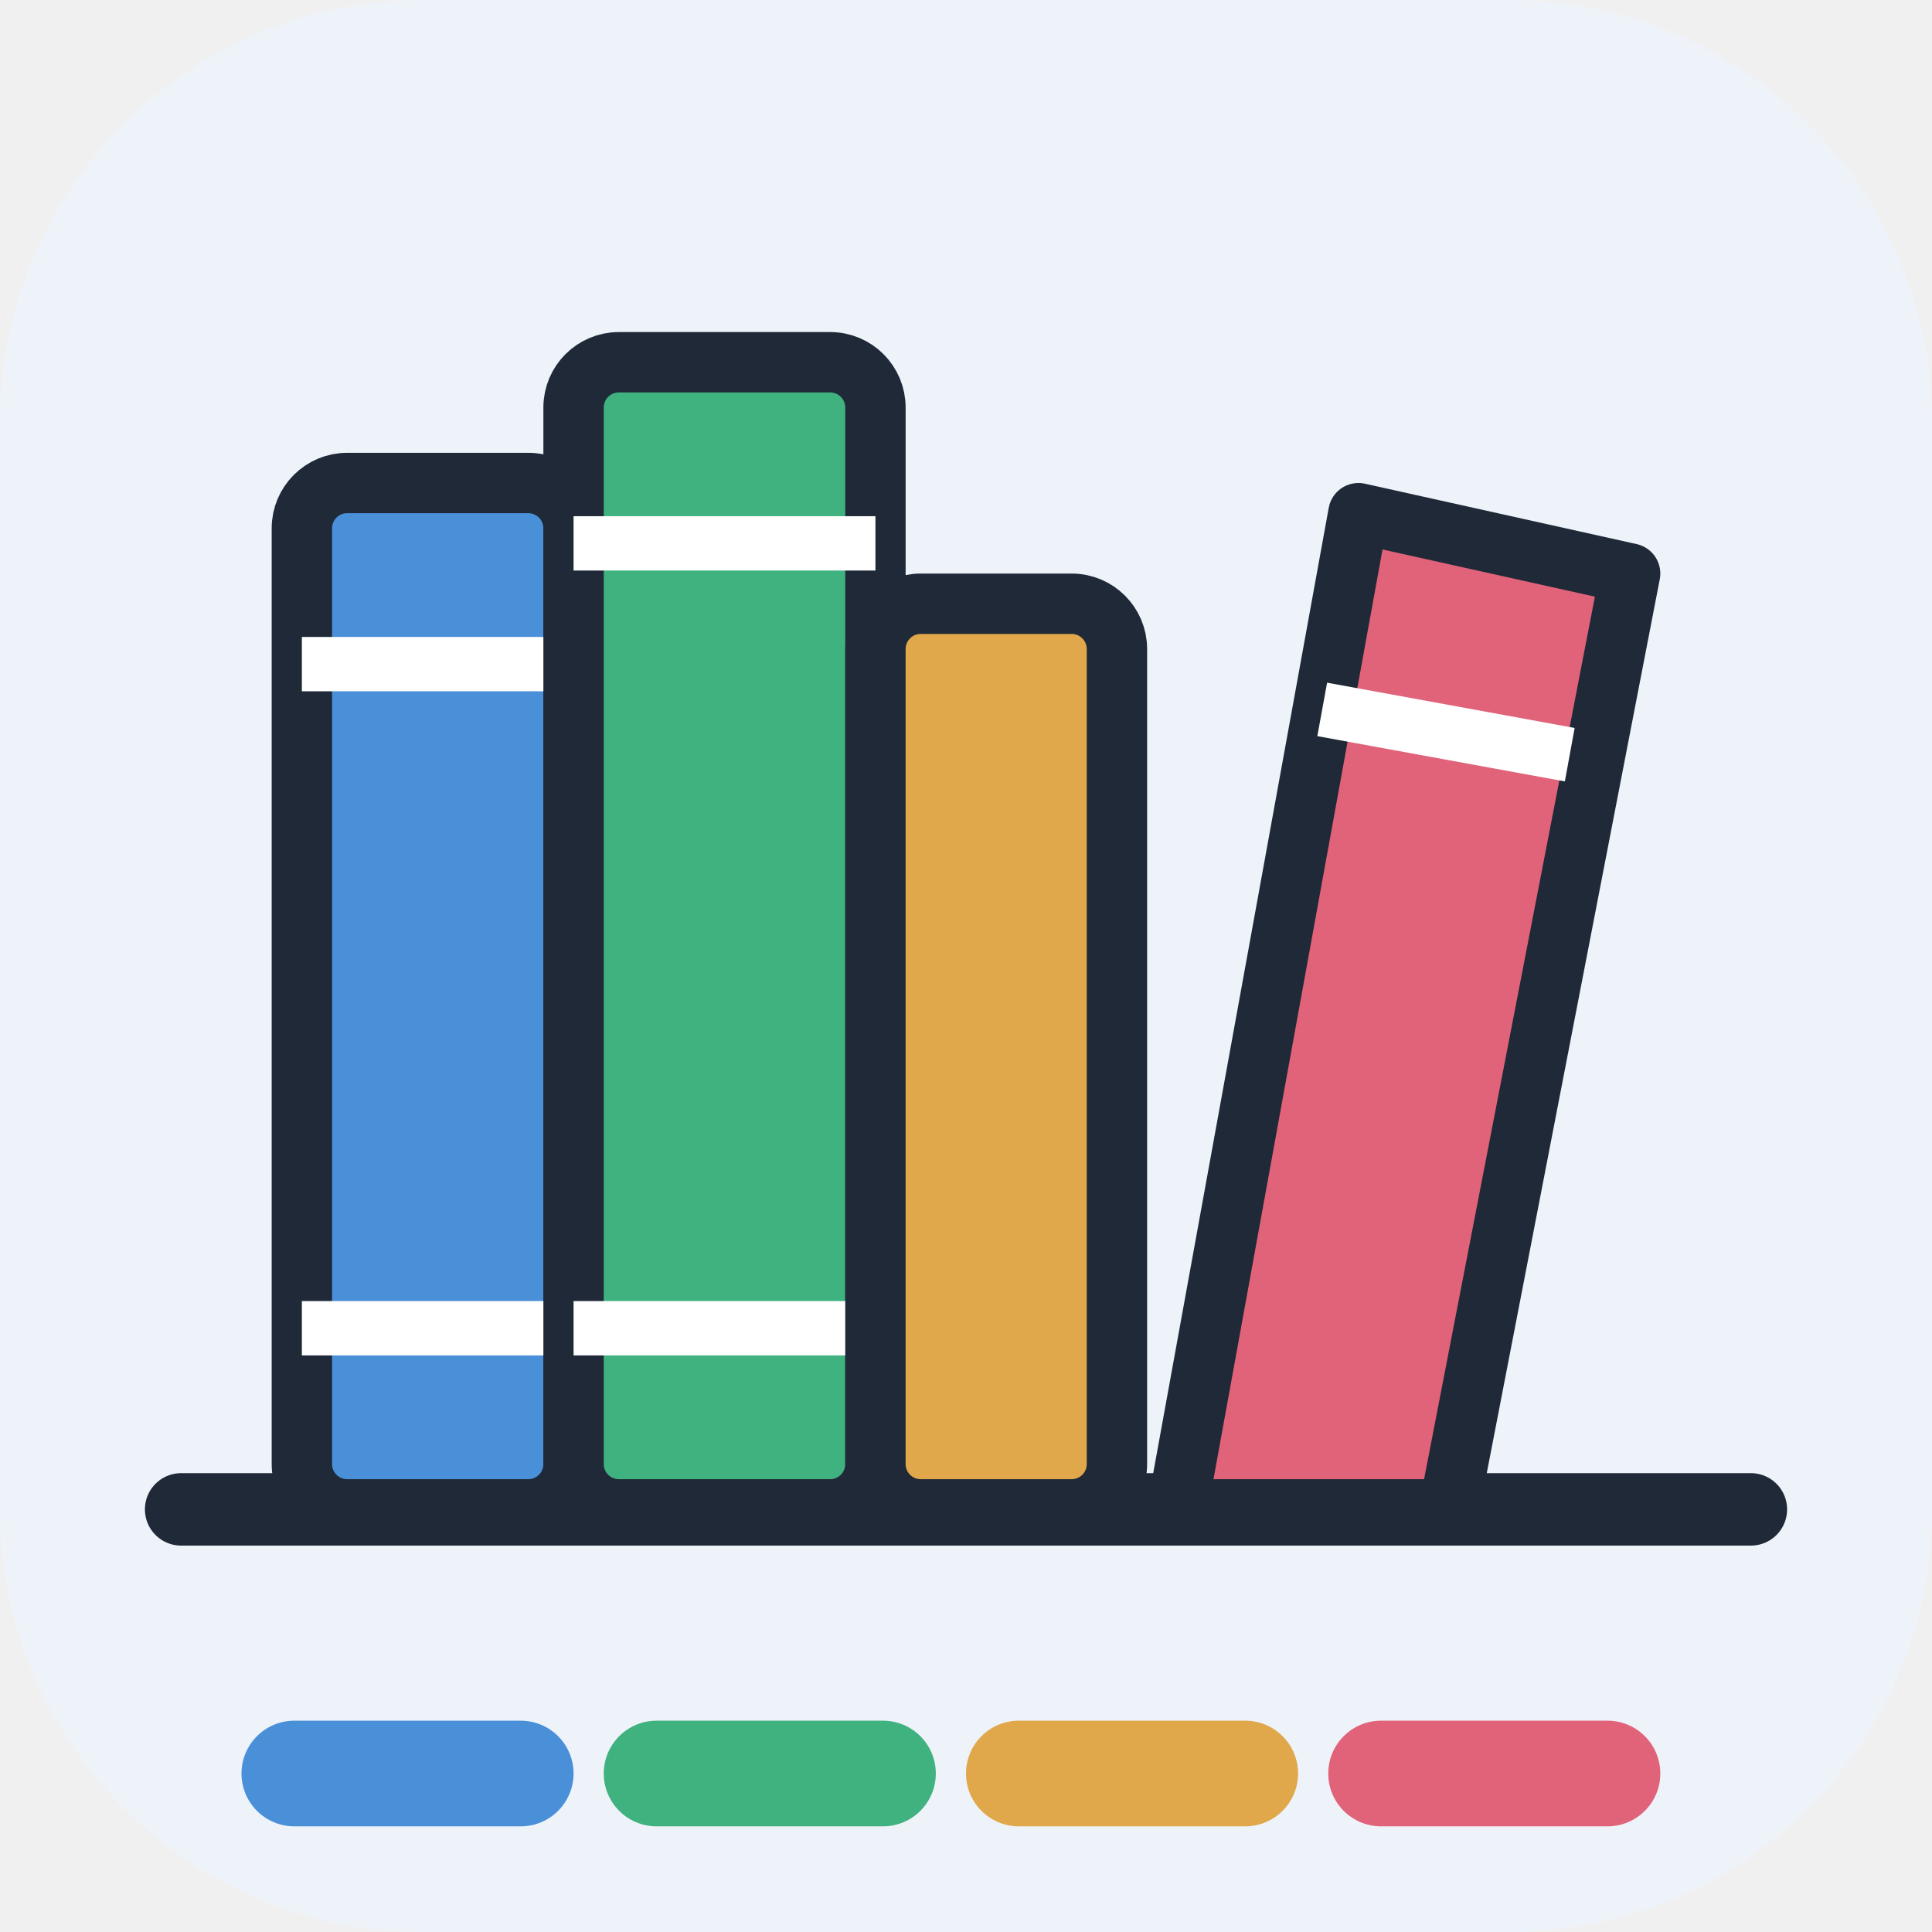
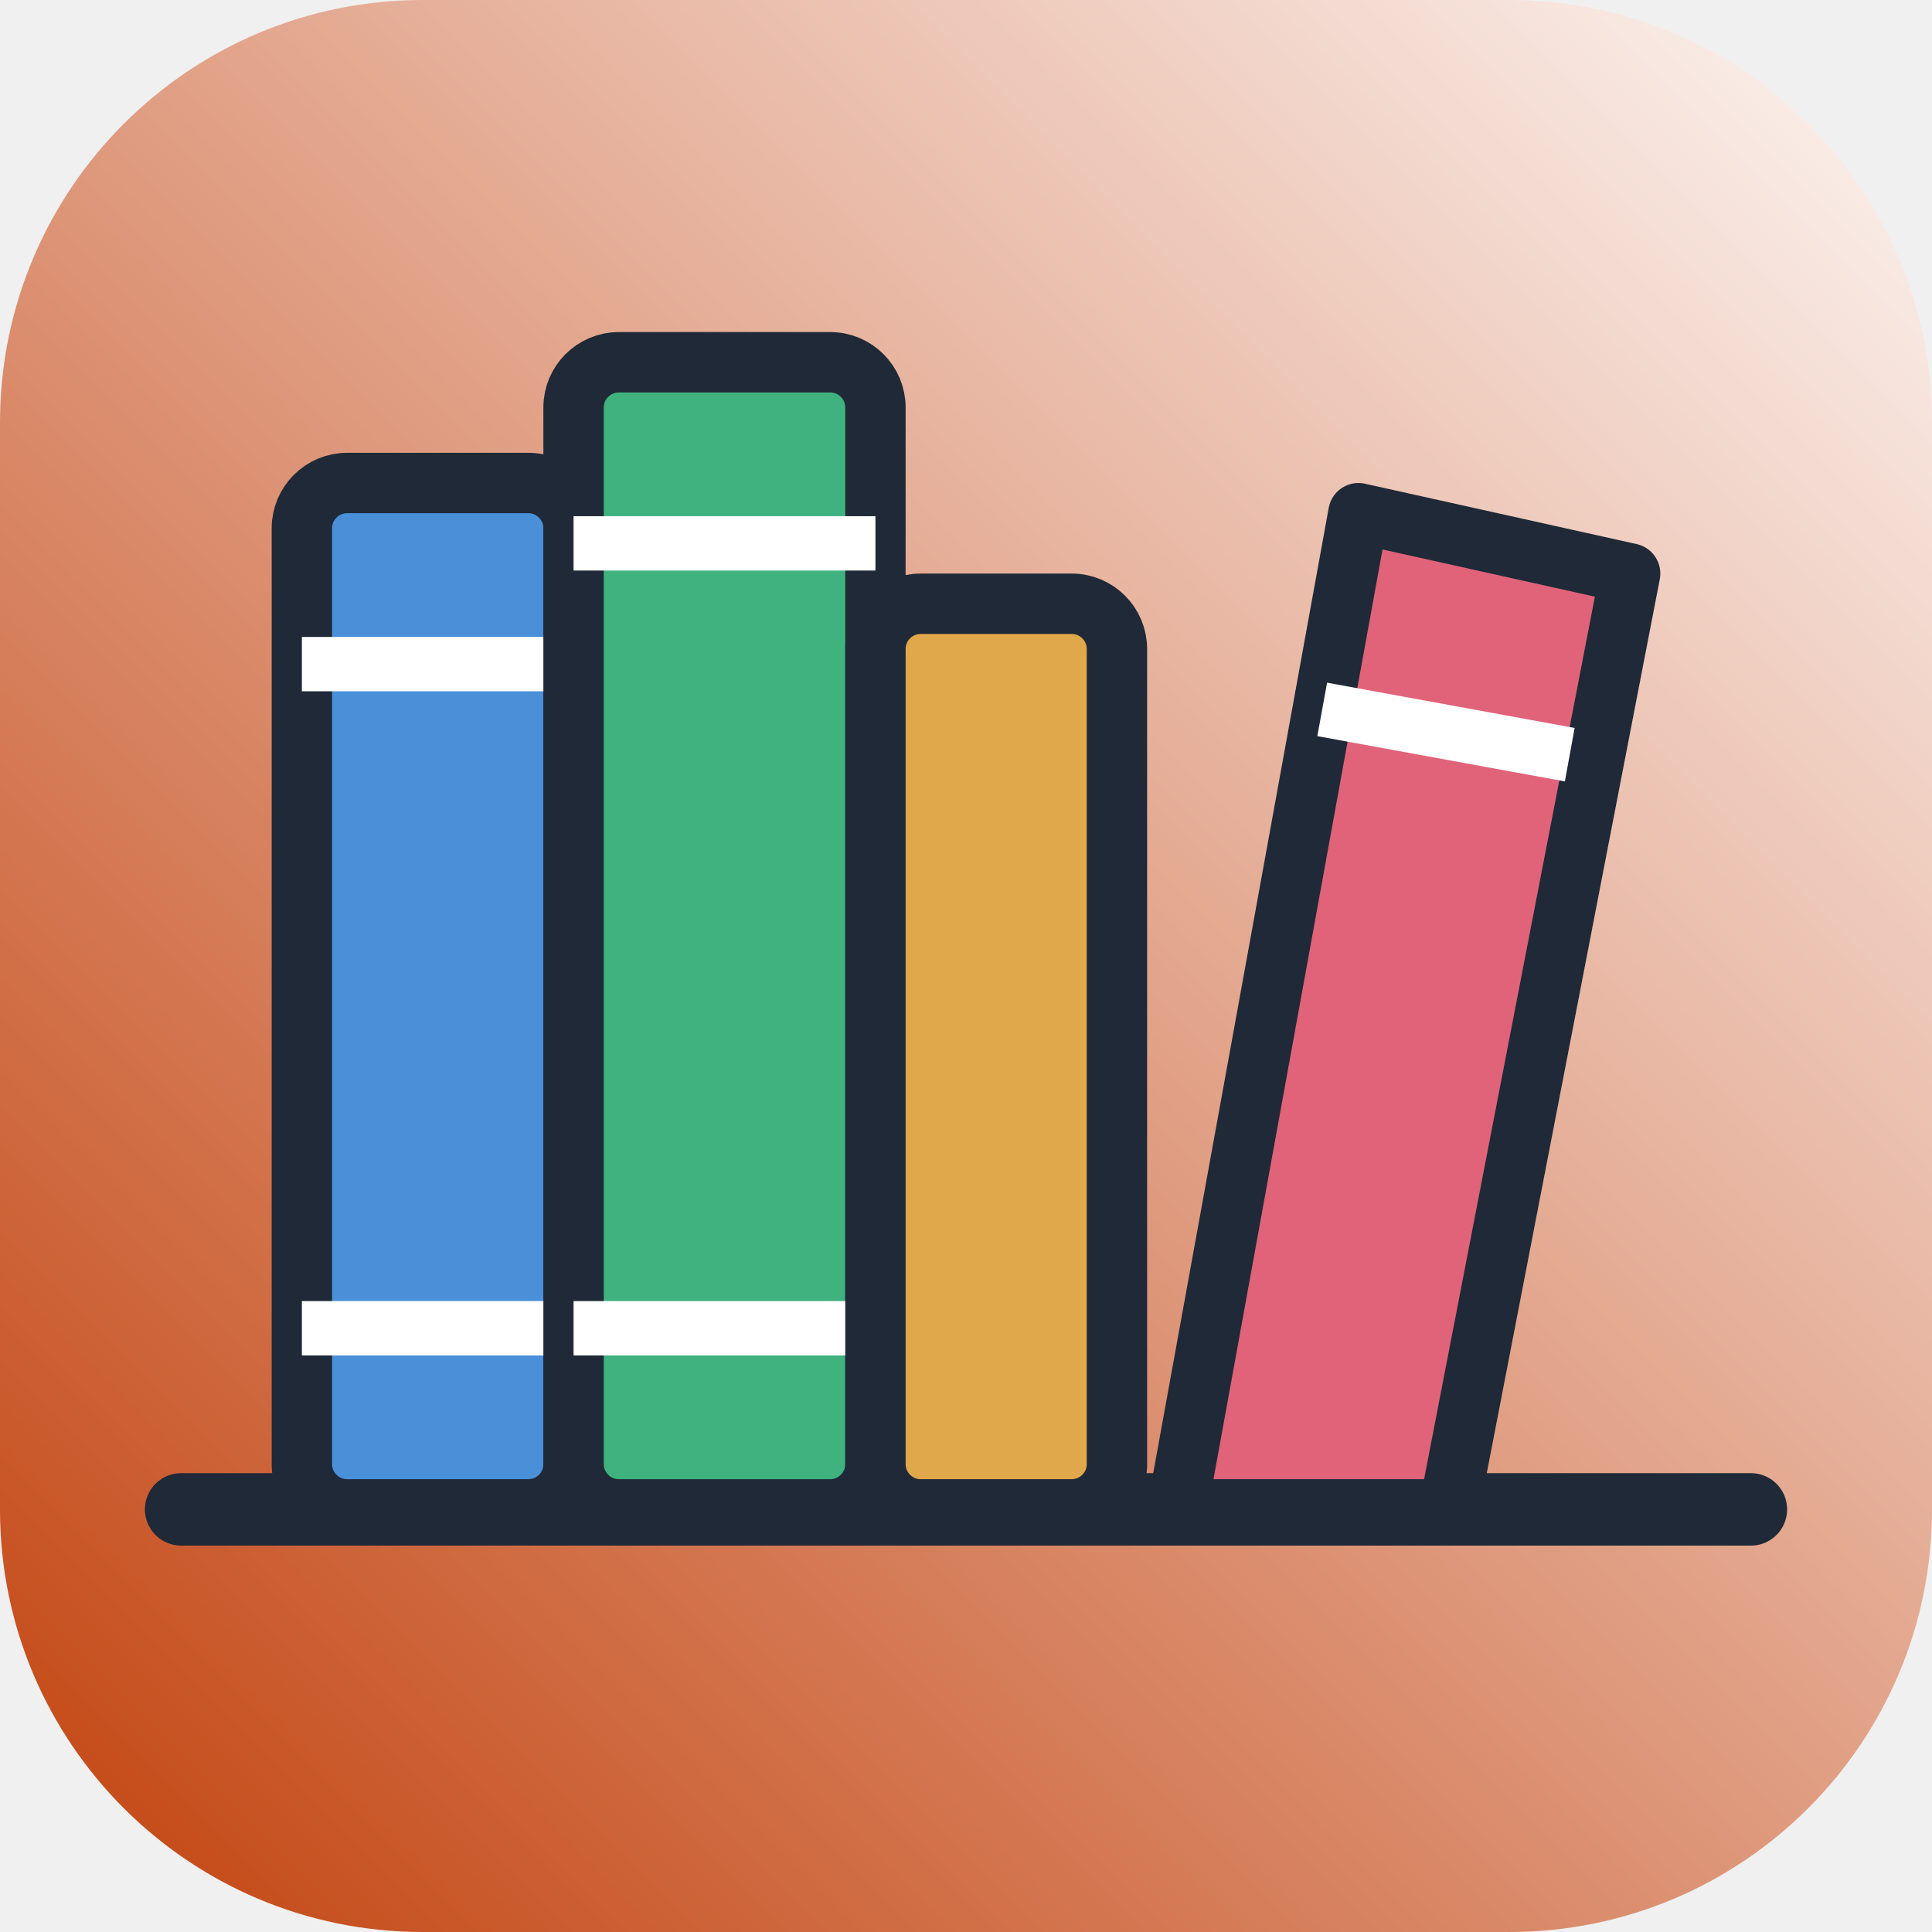
<svg xmlns="http://www.w3.org/2000/svg" viewBox="0 0 64 64" role="img" aria-label="Libros">
-   <rect x="0" y="0" width="64" height="64" rx="14" fill="#eef3fa" />
-   <rect x="8" y="57" width="11" height="3.5" rx="1.75" fill="#4a90d9" />
-   <rect x="20" y="57" width="11" height="3.5" rx="1.75" fill="#3fb27f" />
-   <rect x="32" y="57" width="11" height="3.5" rx="1.75" fill="#e0a84a" />
-   <rect x="44" y="57" width="11" height="3.5" rx="1.75" fill="#e0637a" />
+   <defs>
+     <linearGradient id="gf" x1="0" y1="1" x2="1" y2="0">
+       <stop offset="0" stop-color="#c2410c" />
+       <stop offset="1" stop-color="#fdf7f5" />
+     </linearGradient>
+   </defs>
+   <rect width="64" height="64" rx="14" fill="url(#gf)" />
  <path d="M6 50 H58" stroke="#1f2937" stroke-width="2.4" stroke-linecap="round" />
  <rect x="10" y="16" width="9" height="34" rx="1.5" fill="#4a90d9" stroke="#1f2937" stroke-width="2" stroke-linejoin="round" stroke-linecap="round" />
  <path d="M10 22 H19 M10 44 H19" stroke="#fff" stroke-width="1.8" />
  <rect x="19" y="12" width="10" height="38" rx="1.5" fill="#3fb27f" stroke="#1f2937" stroke-width="2" stroke-linejoin="round" stroke-linecap="round" />
  <path d="M19 18 H29 M19 44 H29" stroke="#fff" stroke-width="1.8" />
  <rect x="29" y="20" width="8" height="30" rx="1.5" fill="#e0a84a" stroke="#1f2937" stroke-width="2" stroke-linejoin="round" stroke-linecap="round" />
  <path d="M39 50 L45 17 L54 19 L48 50 Z" fill="#e0637a" stroke="#1f2937" stroke-width="2" stroke-linejoin="round" stroke-linecap="round" />
  <path d="M43.8 23.5 L52 25" stroke="#fff" stroke-width="1.8" />
</svg>
